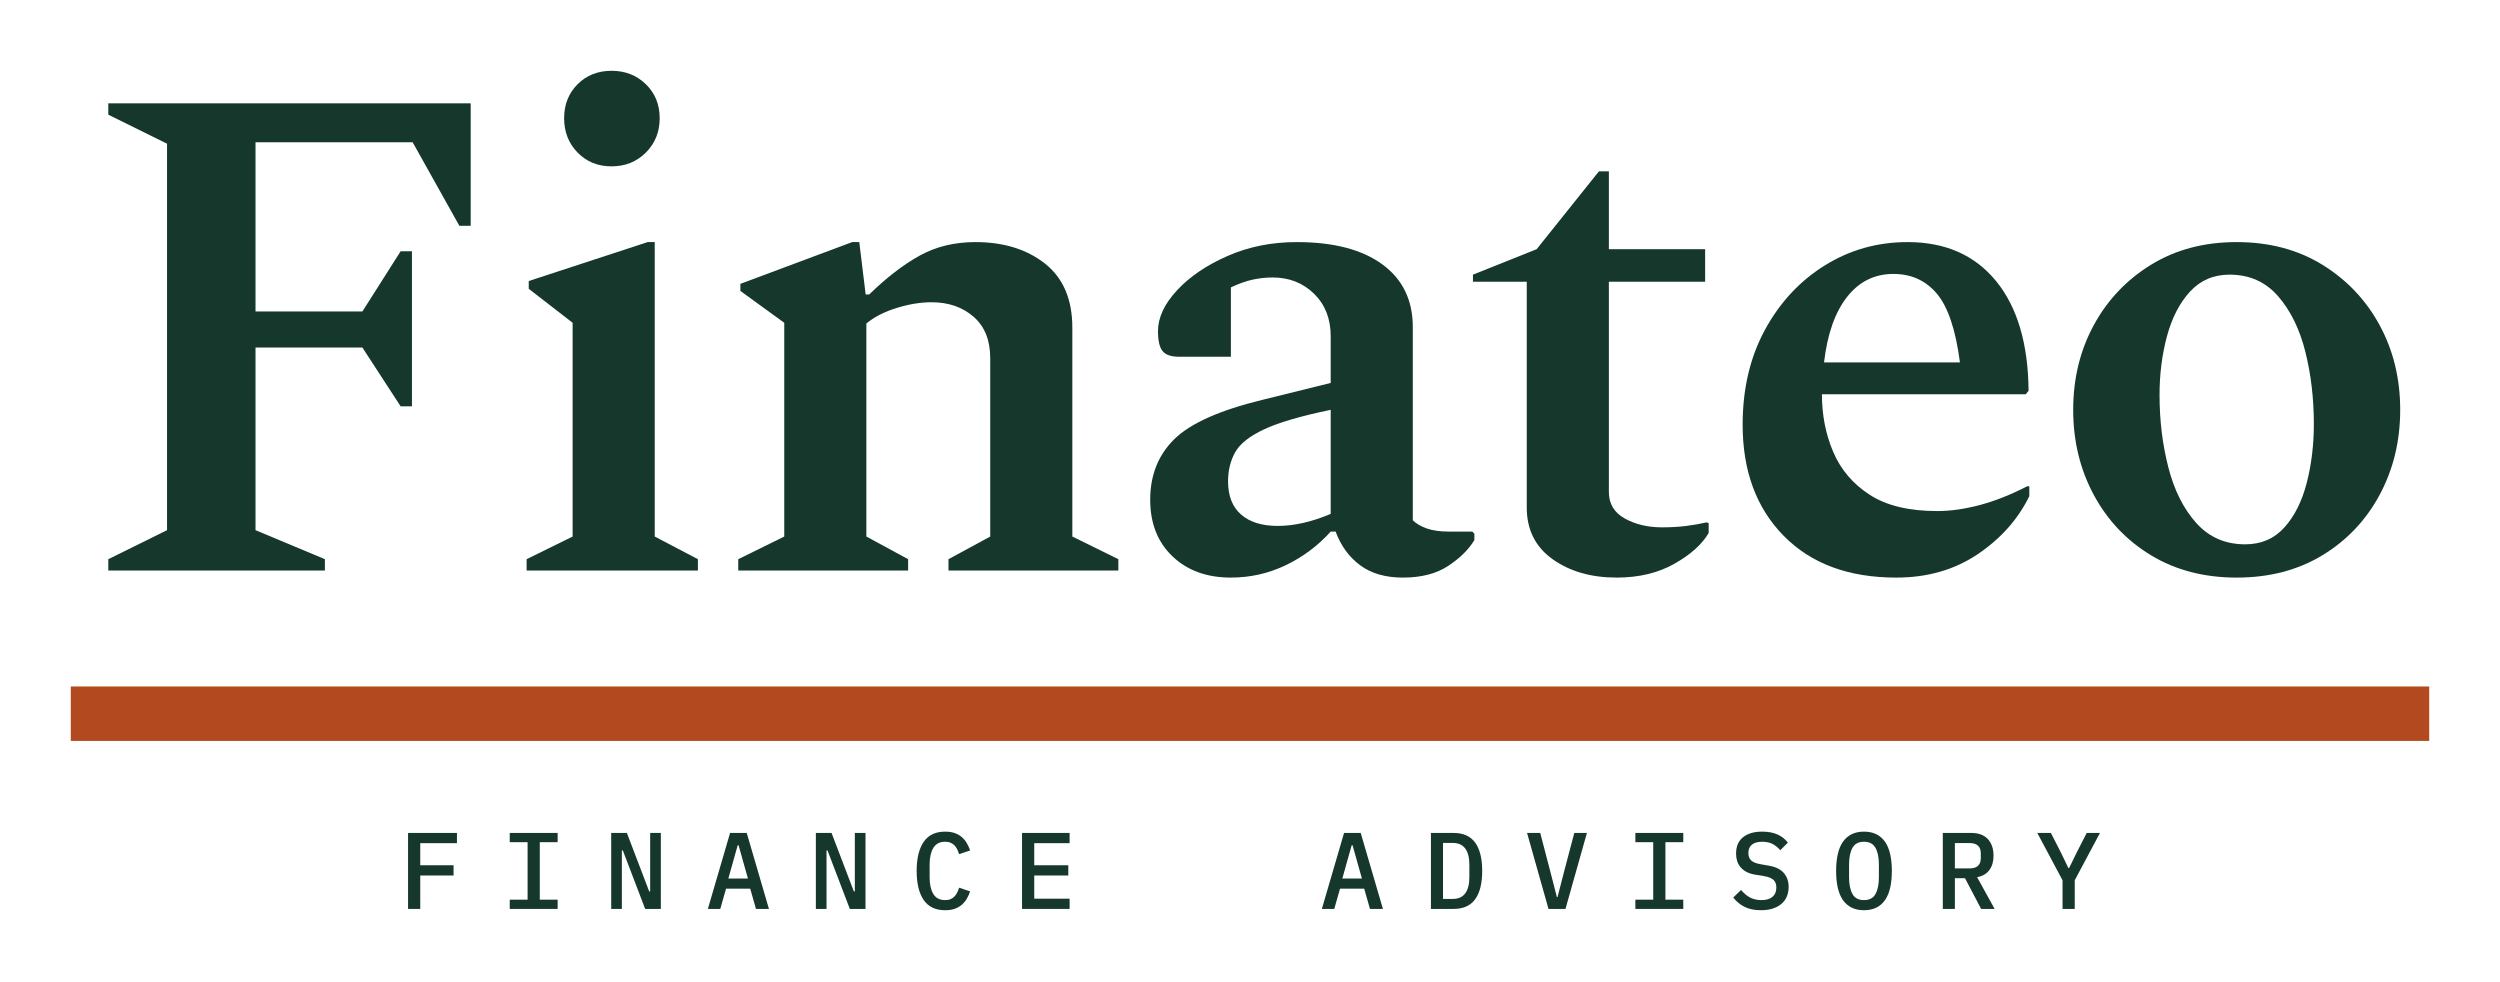
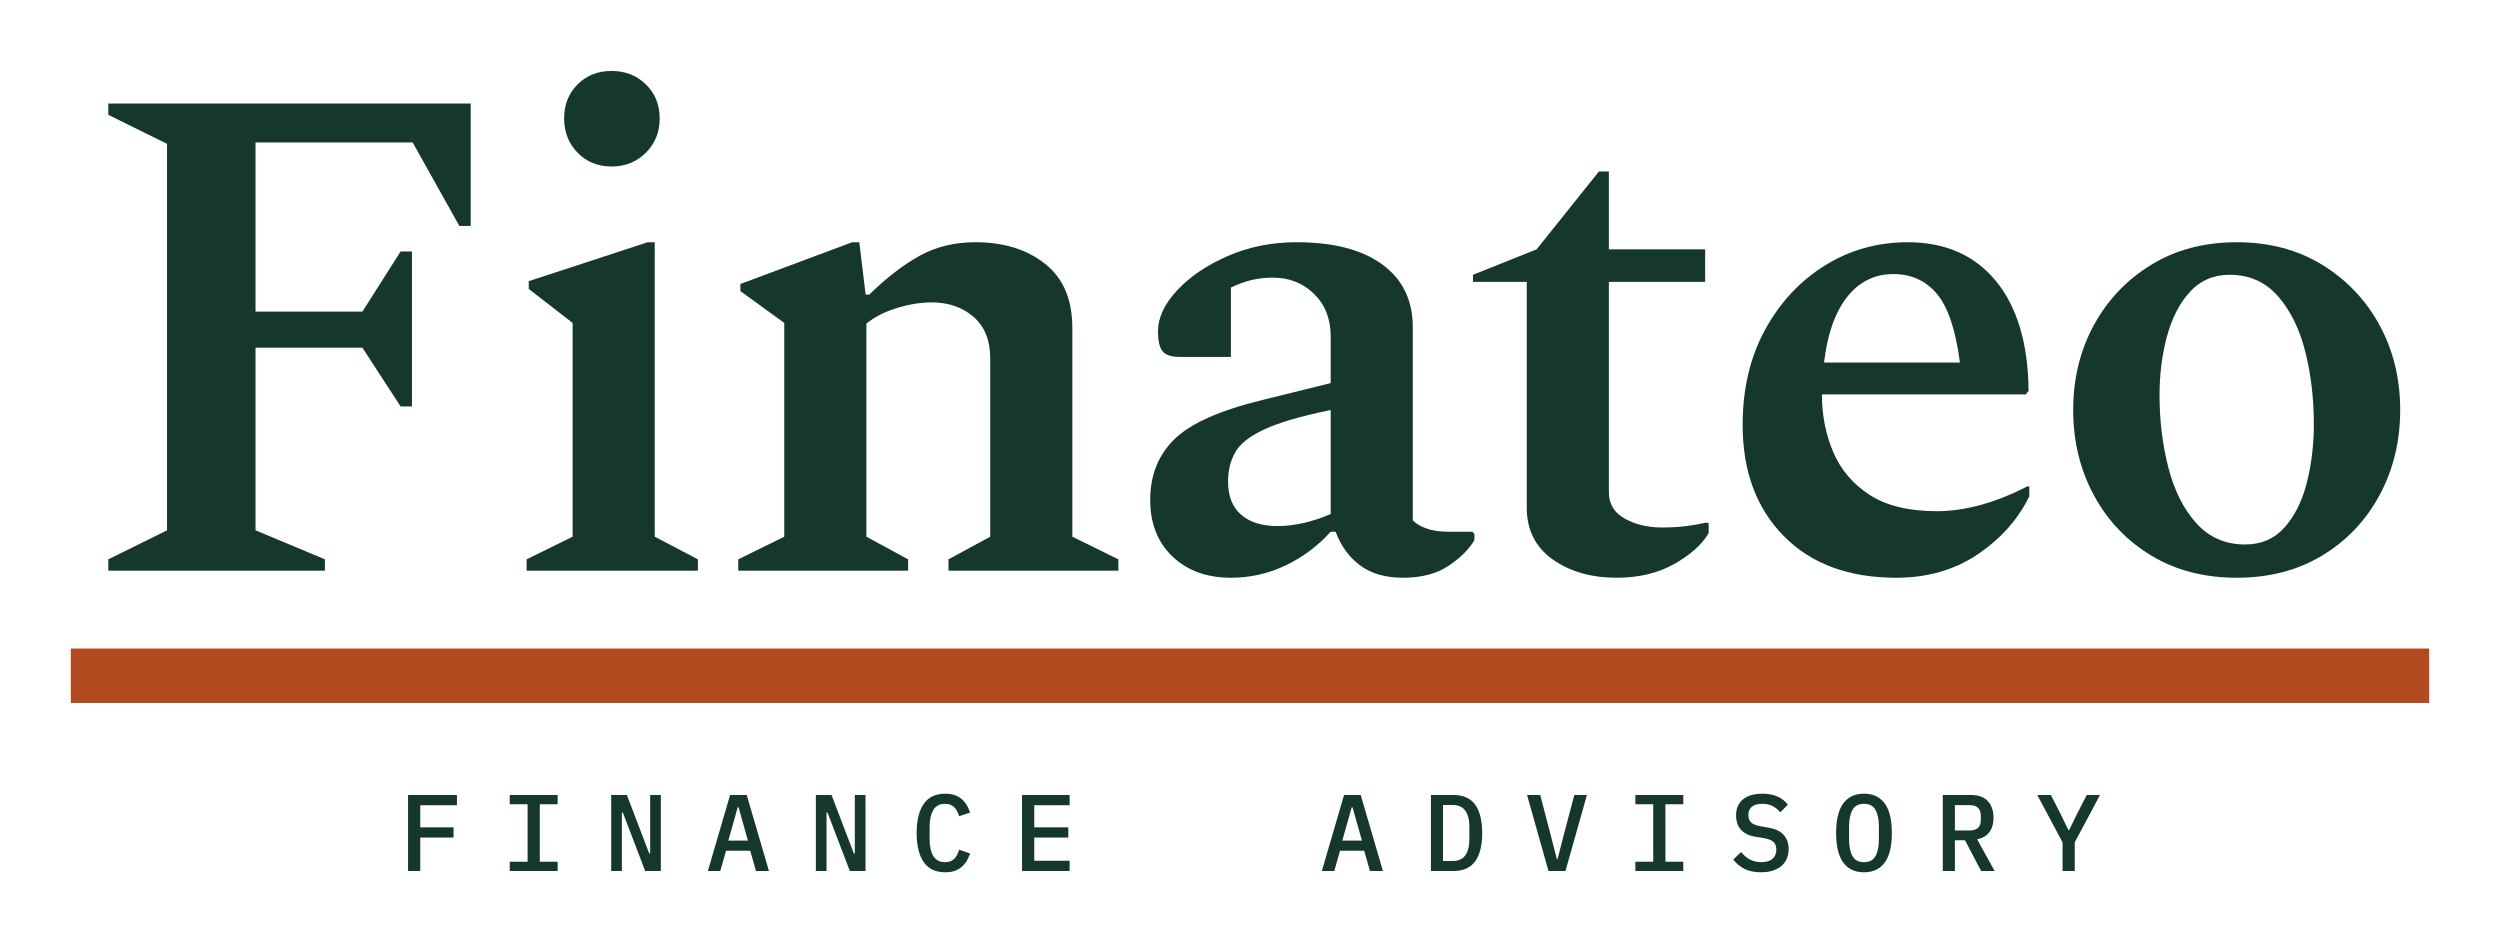
- <svg xmlns="http://www.w3.org/2000/svg" viewBox="0 0 423.84 166.31" width="423.8" height="166.3" role="img" aria-label="Finateo — Finance Advisory">
+ <svg xmlns="http://www.w3.org/2000/svg" viewBox="0 0 423.84 159.86" width="423.8" height="159.9" role="img" aria-label="Finateo — Finance Advisory">
  <path fill="#16382C" transform="translate(12.000,96.720) scale(0.12,-0.12)" d="M53 0V16L136 57V603L53 644V660H565V487H549L483 605H261V366H412L466 451H482V232H466L412 315H261V57L359 16V0Z" />
  <path fill="#16382C" transform="translate(84.240,96.720) scale(0.12,-0.12)" d="M162 571Q133 571 114.0 590.5Q95 610 95 639Q95 668 114.0 687.0Q133 706 162 706Q191 706 210.5 687.0Q230 668 230 639Q230 610 210.5 590.5Q191 571 162 571ZM42 0V16L107 48V350L45 398V409L213 464H223V48L284 16V0Z" />
  <path fill="#16382C" transform="translate(120.600,96.720) scale(0.12,-0.12)" d="M38 0V16L103 48V350L41 395V405L199 464H209L218 390H223Q260 426 294.5 445.0Q329 464 373 464Q433 464 471.5 433.5Q510 403 510 343V48L575 16V0H335V16L394 48V300Q394 338 370.5 358.5Q347 379 311 379Q288 379 262.0 371.0Q236 363 219 349V48L278 16V0Z" />
  <path fill="#16382C" transform="translate(190.320,96.720) scale(0.12,-0.12)" d="M153 -10Q102 -10 70.5 20.0Q39 50 39 100Q39 152 73.0 185.5Q107 219 197 241L294 265V331Q294 368 270.5 391.0Q247 414 212 414Q198 414 184.0 411.0Q170 408 153 400V302H80Q63 302 56.5 310.0Q50 318 50 338Q50 367 77.0 396.0Q104 425 148.5 444.5Q193 464 246 464Q324 464 367.0 432.5Q410 401 410 344V71Q417 64 429.5 59.5Q442 55 461 55H494L497 52V43Q485 23 460.0 6.5Q435 -10 396 -10Q359 -10 335.5 7.5Q312 25 301 55H294Q267 25 230.5 7.5Q194 -10 153 -10ZM149 126Q149 95 167.5 79.0Q186 63 219 63Q254 63 294 80V227Q231 214 200.0 199.5Q169 185 159.0 167.0Q149 149 149 126Z" />
  <path fill="#16382C" transform="translate(248.160,96.720) scale(0.12,-0.12)" d="M216 -10Q162 -10 125.5 16.0Q89 42 89 89V408H13V418L103 454L191 564H205V454H341V408H205V111Q205 86 227.5 73.5Q250 61 280 61Q299 61 314.5 63.0Q330 65 343 68L346 67V53Q332 29 297.5 9.5Q263 -10 216 -10Z" />
  <path fill="#16382C" transform="translate(290.280,96.720) scale(0.12,-0.12)" d="M260 -10Q159 -10 101.0 49.0Q43 108 43 206Q43 282 74.5 340.0Q106 398 159.0 431.0Q212 464 276 464Q356 464 401.0 409.0Q446 354 447 254L443 249H155Q155 205 171.0 167.5Q187 130 222.5 107.0Q258 84 318 84Q346 84 378.0 92.5Q410 101 445 119H448V105Q424 56 375.0 23.0Q326 -10 260 -10ZM256 419Q216 419 190.5 386.5Q165 354 158 294H350Q341 363 317.5 391.0Q294 419 256 419Z" />
  <path fill="#16382C" transform="translate(346.560,96.720) scale(0.12,-0.12)" d="M272 -10Q203 -10 151.0 21.5Q99 53 70.0 107.0Q41 161 41 227Q41 293 70.0 346.5Q99 400 151.0 432.0Q203 464 272 464Q341 464 393.0 432.0Q445 400 474.0 346.5Q503 293 503 227Q503 161 474.0 107.0Q445 53 393.0 21.5Q341 -10 272 -10ZM284 37Q318 37 339.5 61.0Q361 85 371.0 124.0Q381 163 381 207Q381 261 369.0 309.0Q357 357 330.5 387.5Q304 418 262 418Q228 418 206.0 394.0Q184 370 173.5 331.0Q163 292 163 248Q163 194 175.5 145.5Q188 97 215.0 67.0Q242 37 284 37Z" />
-   <rect x="12.00" y="116.38" width="399.84" height="9.23" fill="#B34A1F" />
+   <rect x="12.00" y="109.92" width="399.84" height="9.23" fill="#B34A1F" />
  <g>
-     <path fill="#16382C" transform="translate(67.594,154.092) scale(0.018456,-0.018456)" d="M86 0V698H535V604H198V401H504V307H198V0Z" />
-     <path fill="#16382C" transform="translate(84.943,154.092) scale(0.018456,-0.018456)" d="M80 0V85H244V613H80V698H520V613H356V85H520V0Z" />
-     <path fill="#16382C" transform="translate(102.291,154.092) scale(0.018456,-0.018456)" d="M179 537H170V0H72V698H216L421 161H430V698H528V0H384Z" />
-     <path fill="#16382C" transform="translate(119.640,154.092) scale(0.018456,-0.018456)" d="M462 0 409 186H187L134 0H20L224 698H377L581 0ZM302 585H294L208 279H388Z" />
-     <path fill="#16382C" transform="translate(136.989,154.092) scale(0.018456,-0.018456)" d="M179 537H170V0H72V698H216L421 161H430V698H528V0H384Z" />
-     <path fill="#16382C" transform="translate(154.337,154.092) scale(0.018456,-0.018456)" d="M320 -12Q187 -12 122.5 82.0Q58 176 58 349Q58 522 122.5 616.0Q187 710 320 710Q371 710 408.5 696.5Q446 683 473.0 659.5Q500 636 518.5 604.5Q537 573 549 537L448 503Q440 527 430.0 548.0Q420 569 405.0 584.0Q390 599 369.5 608.0Q349 617 319 617Q245 617 211.0 560.5Q177 504 177 408V290Q177 194 211.0 137.5Q245 81 319 81Q349 81 369.5 90.0Q390 99 405.0 114.0Q420 129 430.0 150.0Q440 171 448 195L549 161Q537 125 518.5 93.5Q500 62 473.0 38.5Q446 15 408.5 1.5Q371 -12 320 -12Z" />
-     <path fill="#16382C" transform="translate(171.686,154.092) scale(0.018456,-0.018456)" d="M86 0V698H523V604H198V401H511V307H198V94H523V0Z" />
-     <path fill="#16382C" transform="translate(223.732,154.092) scale(0.018456,-0.018456)" d="M462 0 409 186H187L134 0H20L224 698H377L581 0ZM302 585H294L208 279H388Z" />
-     <path fill="#16382C" transform="translate(241.080,154.092) scale(0.018456,-0.018456)" d="M82 698H290Q424 698 488.5 609.0Q553 520 553 349Q553 178 488.5 89.0Q424 0 290 0H82ZM283 92Q360 92 397.5 143.5Q435 195 435 291V407Q435 503 397.5 554.5Q360 606 283 606H193V92Z" />
-     <path fill="#16382C" transform="translate(258.429,154.092) scale(0.018456,-0.018456)" d="M222 0 25 698H146L238 346L299 109H305L366 346L459 698H575L378 0Z" />
-     <path fill="#16382C" transform="translate(275.778,154.092) scale(0.018456,-0.018456)" d="M80 0V85H244V613H80V698H520V613H356V85H520V0Z" />
-     <path fill="#16382C" transform="translate(293.126,154.092) scale(0.018456,-0.018456)" d="M294 -12Q203 -12 141.0 20.0Q79 52 39 105L111 174Q151 126 196.0 103.5Q241 81 298 81Q364 81 399.5 111.0Q435 141 435 197Q435 242 409.0 266.5Q383 291 320 302L244 314Q194 322 160.0 340.5Q126 359 105.0 384.5Q84 410 74.5 441.5Q65 473 65 508Q65 607 129.0 658.5Q193 710 305 710Q388 710 446.5 683.5Q505 657 541 609L471 539Q442 574 402.5 595.5Q363 617 305 617Q243 617 210.5 590.5Q178 564 178 513Q178 470 203.5 445.5Q229 421 294 410L368 397Q462 380 505.0 328.5Q548 277 548 203Q548 155 531.5 115.0Q515 75 482.5 47.0Q450 19 402.5 3.5Q355 -12 294 -12Z" />
-     <path fill="#16382C" transform="translate(310.475,154.092) scale(0.018456,-0.018456)" d="M300 -12Q234 -12 185.5 12.5Q137 37 105.5 83.0Q74 129 59.0 196.0Q44 263 44 349Q44 434 59.0 501.5Q74 569 105.5 615.0Q137 661 185.5 685.5Q234 710 300 710Q366 710 414.5 685.5Q463 661 494.5 615.0Q526 569 541.0 501.5Q556 434 556 349Q556 263 541.0 196.0Q526 129 494.5 83.0Q463 37 414.5 12.5Q366 -12 300 -12ZM300 81Q375 81 406.0 137.5Q437 194 437 291V408Q437 504 406.0 560.5Q375 617 300 617Q225 617 194.0 560.5Q163 504 163 408V290Q163 194 194.0 137.5Q225 81 300 81Z" />
-     <path fill="#16382C" transform="translate(327.824,154.092) scale(0.018456,-0.018456)" d="M195 0H84V698H345Q445 698 497.5 642.0Q550 586 550 488Q550 408 511.0 356.0Q472 304 399 292L560 0H436L288 282H195ZM329 372Q433 372 433 467V510Q433 605 329 605H195V372Z" />
-     <path fill="#16382C" transform="translate(345.172,154.092) scale(0.018456,-0.018456)" d="M244 0V263L12 698H137L226 524L298 375H304L377 524L466 698H588L356 263V0Z" />
+     <path fill="#16382C" transform="translate(67.594,147.636) scale(0.018456,-0.018456)" d="M86 0V698H535V604H198V401H504V307H198V0Z" />
+     <path fill="#16382C" transform="translate(84.943,147.636) scale(0.018456,-0.018456)" d="M80 0V85H244V613H80V698H520V613H356V85H520V0Z" />
+     <path fill="#16382C" transform="translate(102.291,147.636) scale(0.018456,-0.018456)" d="M179 537H170V0H72V698H216L421 161H430V698H528V0H384Z" />
+     <path fill="#16382C" transform="translate(119.640,147.636) scale(0.018456,-0.018456)" d="M462 0 409 186H187L134 0H20L224 698H377L581 0ZM302 585H294L208 279H388Z" />
+     <path fill="#16382C" transform="translate(136.989,147.636) scale(0.018456,-0.018456)" d="M179 537H170V0H72V698H216L421 161H430V698H528V0H384Z" />
+     <path fill="#16382C" transform="translate(154.337,147.636) scale(0.018456,-0.018456)" d="M320 -12Q187 -12 122.5 82.0Q58 176 58 349Q58 522 122.5 616.0Q187 710 320 710Q371 710 408.5 696.5Q446 683 473.0 659.5Q500 636 518.5 604.5Q537 573 549 537L448 503Q440 527 430.0 548.0Q420 569 405.0 584.0Q390 599 369.5 608.0Q349 617 319 617Q245 617 211.0 560.5Q177 504 177 408V290Q177 194 211.0 137.5Q245 81 319 81Q349 81 369.5 90.0Q390 99 405.0 114.0Q420 129 430.0 150.0Q440 171 448 195L549 161Q537 125 518.5 93.5Q500 62 473.0 38.5Q446 15 408.5 1.5Q371 -12 320 -12Z" />
+     <path fill="#16382C" transform="translate(171.686,147.636) scale(0.018456,-0.018456)" d="M86 0V698H523V604H198V401H511V307H198V94H523V0Z" />
+     <path fill="#16382C" transform="translate(223.732,147.636) scale(0.018456,-0.018456)" d="M462 0 409 186H187L134 0H20L224 698H377L581 0ZM302 585H294L208 279H388Z" />
+     <path fill="#16382C" transform="translate(241.080,147.636) scale(0.018456,-0.018456)" d="M82 698H290Q424 698 488.5 609.0Q553 520 553 349Q553 178 488.5 89.0Q424 0 290 0H82ZM283 92Q360 92 397.5 143.5Q435 195 435 291V407Q435 503 397.5 554.5Q360 606 283 606H193V92Z" />
+     <path fill="#16382C" transform="translate(258.429,147.636) scale(0.018456,-0.018456)" d="M222 0 25 698H146L238 346L299 109H305L366 346L459 698H575L378 0Z" />
+     <path fill="#16382C" transform="translate(275.778,147.636) scale(0.018456,-0.018456)" d="M80 0V85H244V613H80V698H520V613H356V85H520V0Z" />
+     <path fill="#16382C" transform="translate(293.126,147.636) scale(0.018456,-0.018456)" d="M294 -12Q203 -12 141.0 20.0Q79 52 39 105L111 174Q151 126 196.0 103.5Q241 81 298 81Q364 81 399.5 111.0Q435 141 435 197Q435 242 409.0 266.5Q383 291 320 302L244 314Q194 322 160.0 340.5Q126 359 105.0 384.5Q84 410 74.5 441.5Q65 473 65 508Q65 607 129.0 658.5Q193 710 305 710Q388 710 446.5 683.5Q505 657 541 609L471 539Q442 574 402.5 595.5Q363 617 305 617Q243 617 210.5 590.5Q178 564 178 513Q178 470 203.5 445.5Q229 421 294 410L368 397Q462 380 505.0 328.5Q548 277 548 203Q548 155 531.5 115.0Q515 75 482.5 47.0Q450 19 402.5 3.5Q355 -12 294 -12Z" />
+     <path fill="#16382C" transform="translate(310.475,147.636) scale(0.018456,-0.018456)" d="M300 -12Q234 -12 185.5 12.5Q137 37 105.5 83.0Q74 129 59.0 196.0Q44 263 44 349Q44 434 59.0 501.5Q74 569 105.5 615.0Q137 661 185.5 685.5Q234 710 300 710Q366 710 414.5 685.5Q463 661 494.5 615.0Q526 569 541.0 501.5Q556 434 556 349Q556 263 541.0 196.0Q526 129 494.5 83.0Q463 37 414.5 12.5Q366 -12 300 -12ZM300 81Q375 81 406.0 137.5Q437 194 437 291V408Q437 504 406.0 560.5Q375 617 300 617Q225 617 194.0 560.5Q163 504 163 408V290Q163 194 194.0 137.5Q225 81 300 81Z" />
+     <path fill="#16382C" transform="translate(327.824,147.636) scale(0.018456,-0.018456)" d="M195 0H84V698H345Q445 698 497.5 642.0Q550 586 550 488Q550 408 511.0 356.0Q472 304 399 292L560 0H436L288 282H195ZM329 372Q433 372 433 467V510Q433 605 329 605H195V372Z" />
+     <path fill="#16382C" transform="translate(345.172,147.636) scale(0.018456,-0.018456)" d="M244 0V263L12 698H137L226 524L298 375H304L377 524L466 698H588L356 263V0Z" />
  </g>
</svg>
